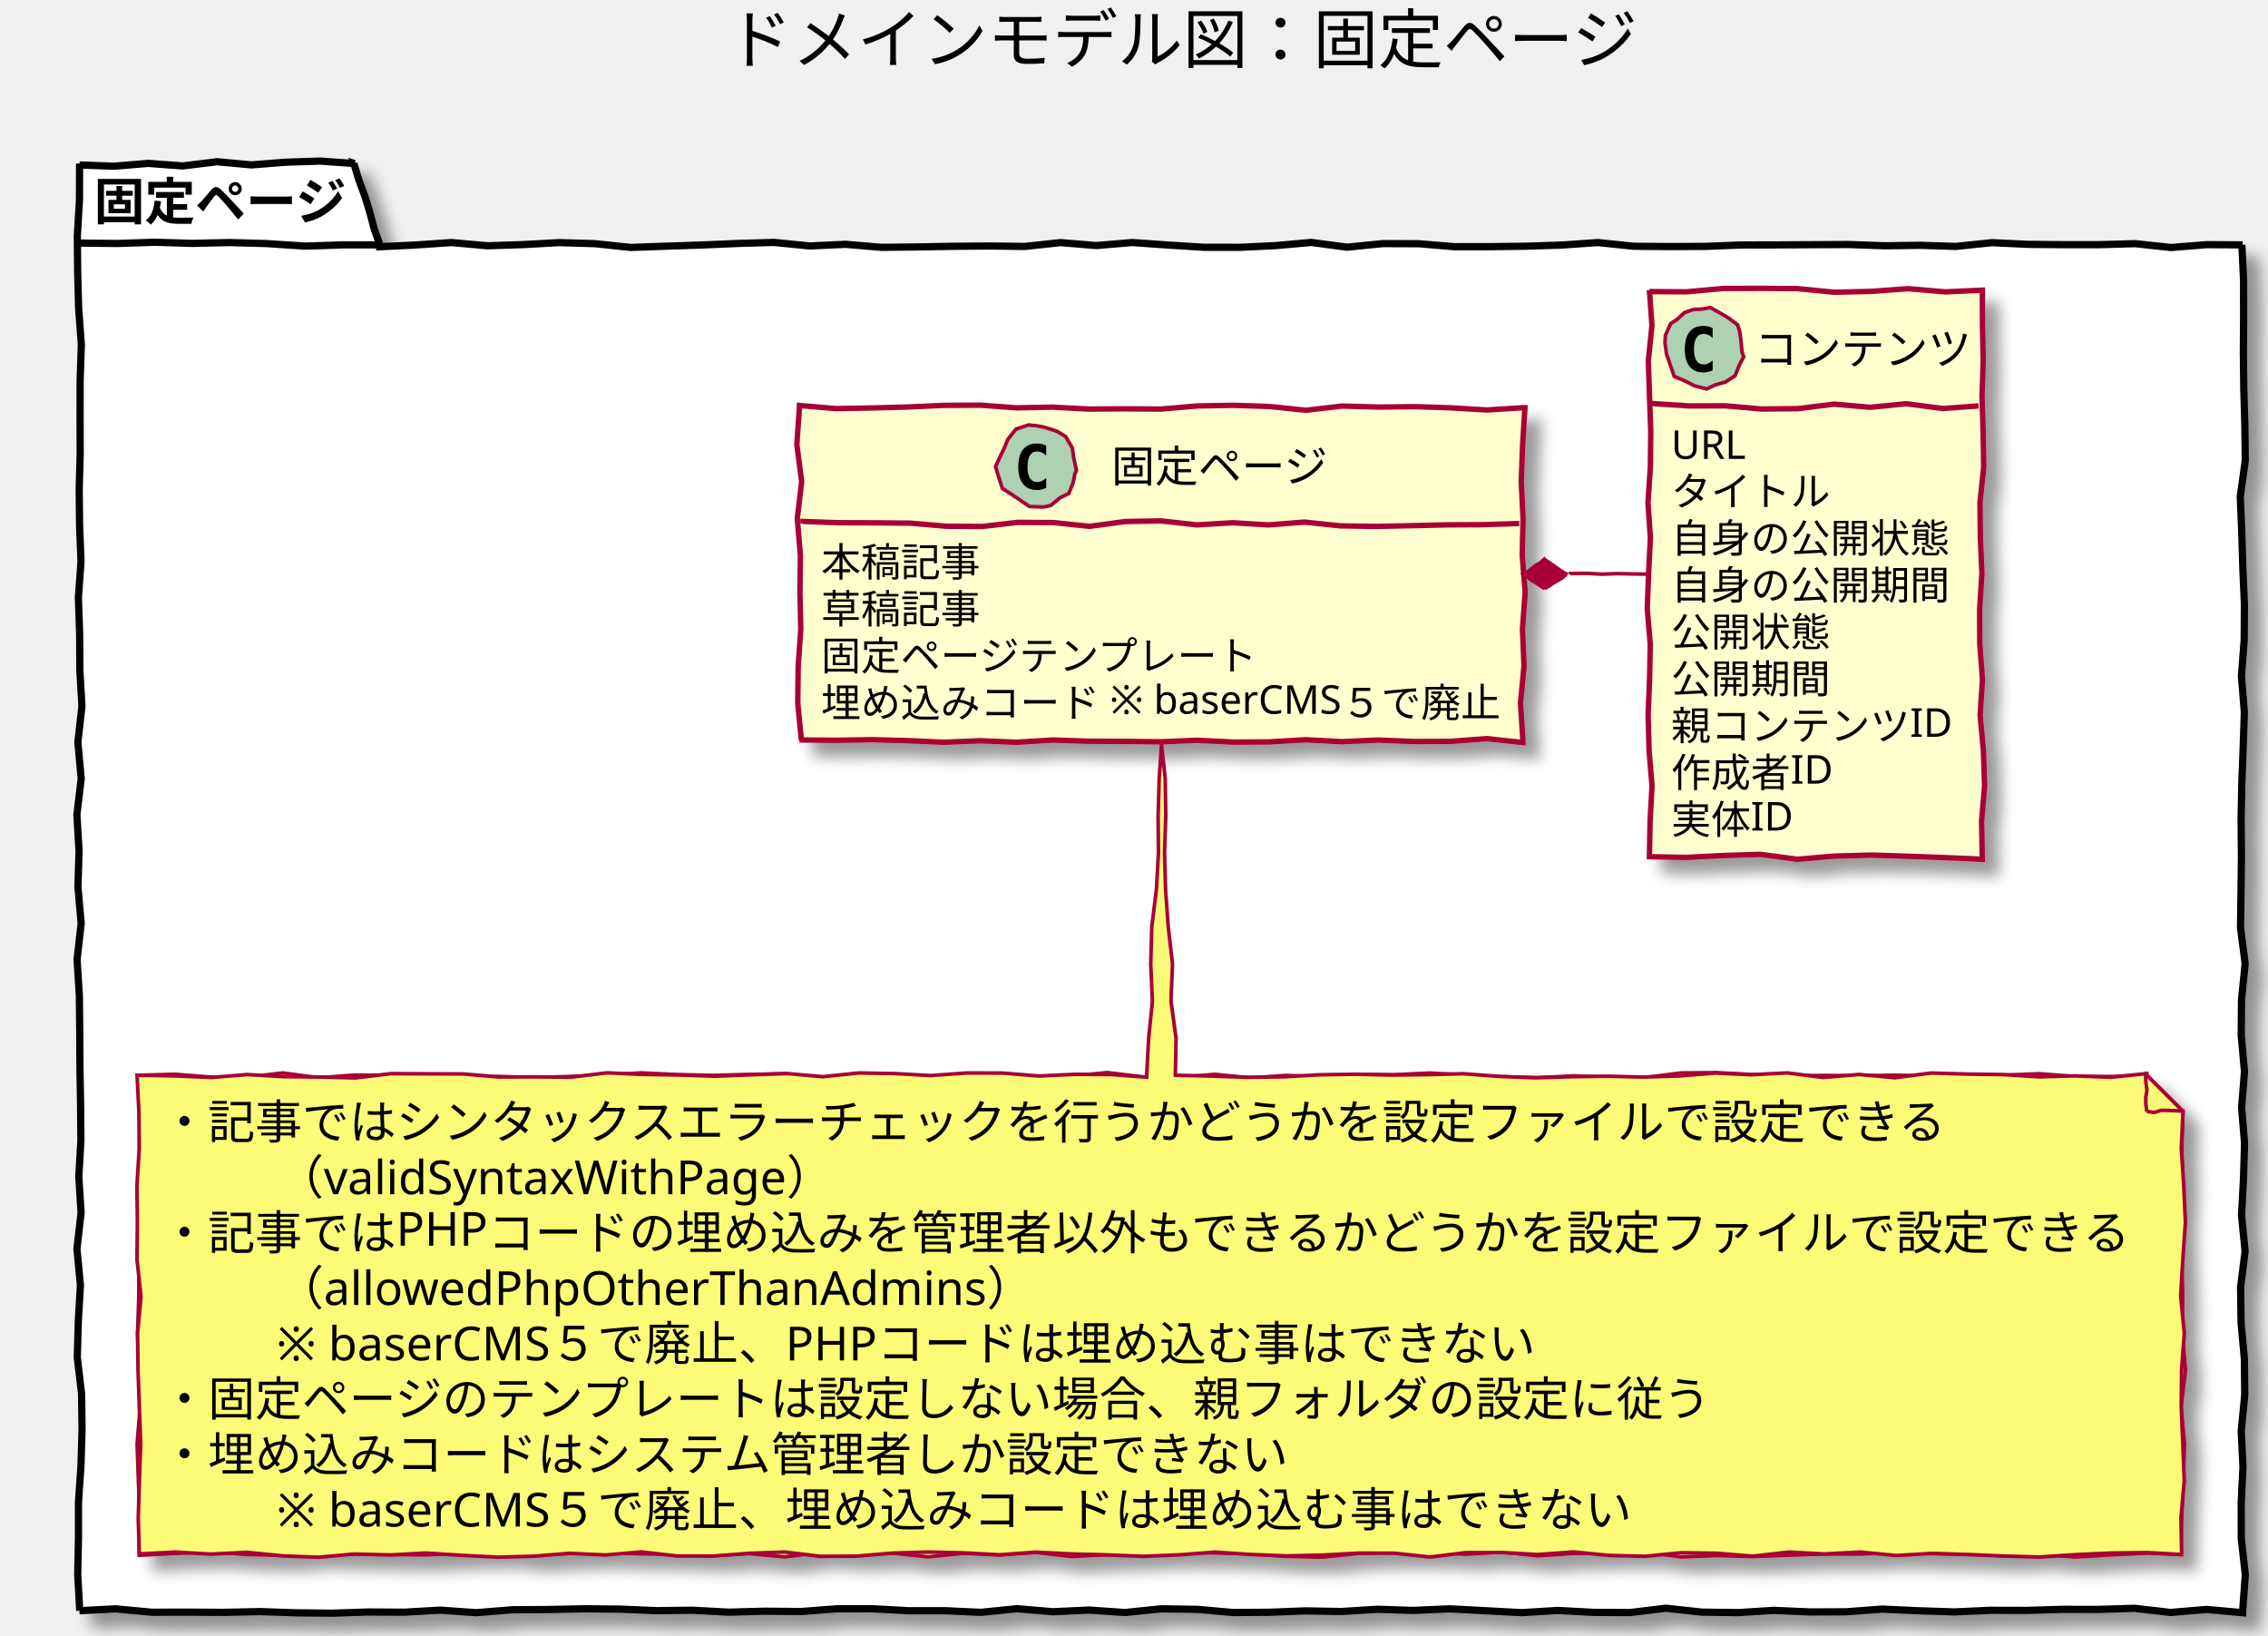
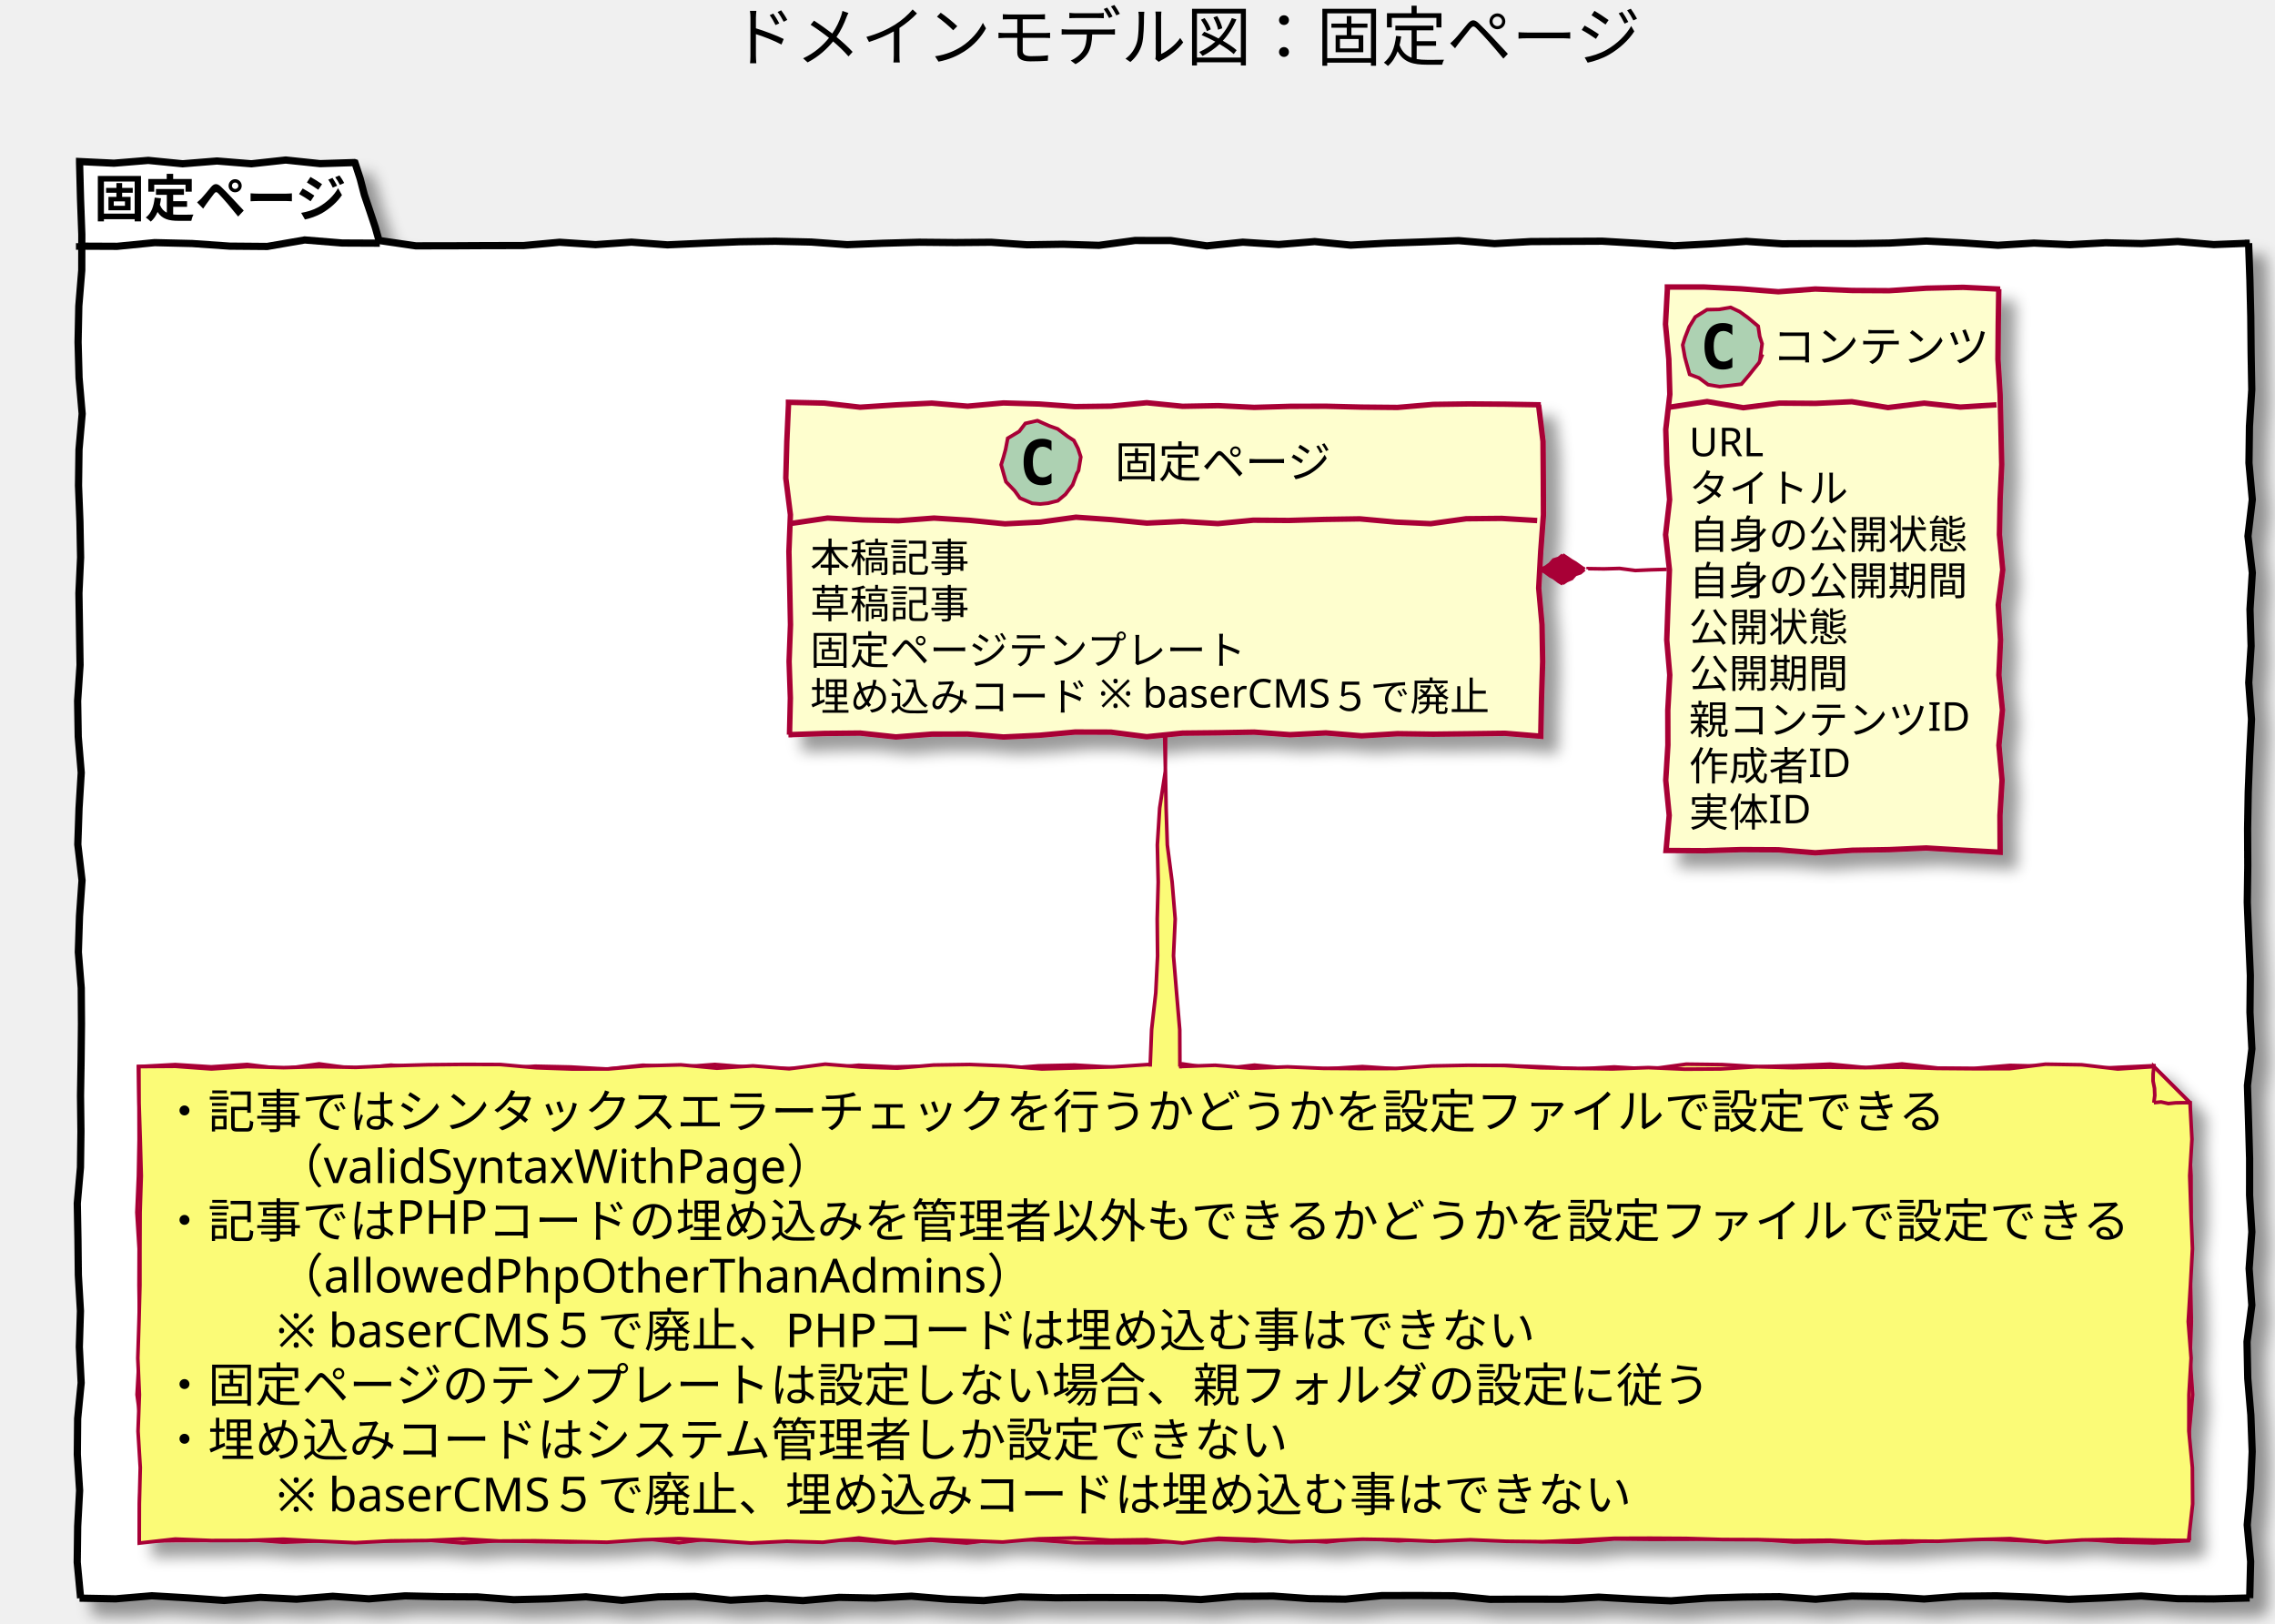
- <svg xmlns="http://www.w3.org/2000/svg" contentScriptType="application/ecmascript" contentStyleType="text/css" height="452px" preserveAspectRatio="none" style="width:627px;height:452px;" version="1.1" viewBox="0 0 627 452" width="627px" zoomAndPan="magnify">
+ <svg xmlns="http://www.w3.org/2000/svg" contentScriptType="application/ecmascript" contentStyleType="text/css" height="449px" preserveAspectRatio="none" style="width:629px;height:449px;" version="1.1" viewBox="0 0 629 449" width="629px" zoomAndPan="magnify">
  <defs>
-     <filter height="300%" id="fcwezxk" width="300%" x="-1" y="-1">
+     <filter height="300%" id="f24ov0k" width="300%" x="-1" y="-1">
      <feGaussianBlur result="blurOut" stdDeviation="2.0" />
      <feColorMatrix in="blurOut" result="blurOut2" type="matrix" values="0 0 0 0 0 0 0 0 0 0 0 0 0 0 0 0 0 0 .4 0" />
      <feOffset dx="4.0" dy="4.0" in="blurOut2" result="blurOut3" />
      <feBlend in="SourceGraphic" in2="blurOut3" mode="normal" />
    </filter>
  </defs>
  <g>
-     <text fill="#000000" font-family="sans-serif" font-size="18" lengthAdjust="spacingAndGlyphs" textLength="252" x="201" y="17.402">ドメインモデル図：固定ページ</text>
-     <polygon fill="#FFFFFF" filter="url(#fcwezxk)" points="22,45.199,22,45.596,31.5,45.943,41,45.161,50.5,45.865,60,44.705,69.5,45.579,79,44.833,88.5,44.524,98,45.199,97.81,45.14,99.17,49.625,100.856,54.212,102.237,58.704,103.41,63.131,105,67.688,105,68.2,114.904,67.715,124.808,67.039,134.712,67.931,144.615,67.608,154.519,67.057,164.423,67.348,174.327,68.393,184.231,68.046,194.135,67.711,204.038,67.288,213.942,66.999,223.846,67.987,233.75,67.527,243.654,68.365,253.558,68.256,263.462,68.082,273.365,67.995,283.269,68.122,293.173,67.053,303.077,67.872,312.981,67.031,322.885,67.729,332.788,68.347,342.692,68.359,352.596,67.893,362.5,67.003,372.404,68.324,382.308,67.334,392.212,67.368,402.115,68.191,412.019,68.178,421.923,68.052,431.827,67.731,441.731,67.041,451.635,68.066,461.538,68.152,471.442,68.103,481.346,67.712,491.25,67.693,501.154,67.635,511.058,67.582,520.962,67.935,530.865,67.802,540.769,68.112,550.673,67.069,560.577,67.537,570.481,67.63,580.385,67.629,590.288,67.348,600.192,68.414,610.096,67.619,620,67.688,619.779,67.688,620.248,77.622,620.252,87.556,620.19,97.491,620.301,107.426,620.593,117.36,620.722,127.295,619.332,137.229,619.747,147.164,620.041,157.098,620.475,167.033,620.412,176.967,619.652,186.902,620.458,196.836,620.126,206.771,619.751,216.705,619.563,226.64,619.659,236.574,619.539,246.509,619.398,256.443,620.685,266.378,619.675,276.312,619.6,286.247,620.498,296.181,619.703,306.116,620.515,316.05,620.216,325.985,619.678,335.92,620.664,345.854,619.417,355.788,619.559,365.723,620.471,375.658,620.567,385.592,619.595,395.527,620.074,405.461,619.592,415.396,619.617,425.33,620.725,435.265,620,445.199,620,445.743,610.033,444.851,600.067,445.683,590.1,444.53,580.133,444.839,570.167,444.819,560.2,445.112,550.233,445.088,540.267,445.536,530.3,445.207,520.333,444.752,510.367,445.498,500.4,445.541,490.433,445.101,480.467,445.727,470.5,445.592,460.533,444.509,450.567,445.716,440.6,445.662,430.633,445.123,420.667,445.734,410.7,445.204,400.733,444.68,390.767,445.122,380.8,444.796,370.833,445.423,360.867,445.245,350.9,445.627,340.933,445.702,330.967,444.822,321,444.672,311.033,445.7,301.067,445.018,291.1,445.481,281.133,444.641,271.167,445.65,261.2,445.198,251.233,445.204,241.267,444.661,231.3,444.671,221.333,445.429,211.367,445.333,201.4,445.6,191.433,445.064,181.467,445.185,171.5,444.76,161.533,444.667,151.567,444.869,141.6,444.943,131.633,445.746,121.667,445.038,111.7,445.613,101.733,445.552,91.767,445.884,81.8,445.774,71.833,445.44,61.867,445.654,51.9,445.598,41.933,445.62,31.967,444.682,22,445.199,22.049,445.199,21.486,435.199,21.691,425.199,21.695,415.199,22.382,405.199,22.682,395.199,22.552,385.199,21.369,375.199,21.651,365.199,22.233,355.199,21.27,345.199,22.415,335.199,21.788,325.199,22.367,315.199,22.279,305.199,22.103,295.199,22.049,285.199,21.939,275.199,21.307,265.199,22.441,255.199,21.548,245.199,21.854,235.199,21.255,225.199,22.452,215.199,21.527,205.199,22.654,195.199,22.076,185.199,22.022,175.199,21.676,165.199,22.397,155.199,22.002,145.199,21.897,135.199,22.17,125.199,22.136,115.199,22.155,105.199,22.488,95.199,21.741,85.199,21.471,75.199,21.38,65.199,21.973,55.199,22,45.199" style="stroke: #000000; stroke-width: 2.0;" />
-     <path d="M22,67.688 L22,67.185 L32.375,67.295 L42.75,66.957 L53.125,67.268 L63.5,67.04 L73.875,67.33 L84.25,68.032 L94.625,67.681 L105,67.688 " fill="#FFFFFF" style="stroke: #000000; stroke-width: 2.0;" />
-     <text fill="#000000" font-family="sans-serif" font-size="14" font-weight="bold" lengthAdjust="spacingAndGlyphs" textLength="70" x="26" y="60.734">固定ページ</text>
-     <polygon fill="#FEFECE" filter="url(#fcwezxk)" points="221,112.699,221,112.075,231,112.934,241,112.76,251,112.494,261,112.041,271,111.986,281,112.725,291,112.54,301,113.065,311,112.999,321,113.068,331,112.204,341,112.027,351,112.358,361,113.404,371,112.232,381,112.512,391,112.399,401,112.716,411,113.318,421,112.699,421.579,112.699,420.932,122.901,420.548,133.104,421.054,143.306,420.823,153.508,421.642,163.71,420.894,173.913,421.324,184.115,420.342,194.317,421,204.519,421,205.226,411,204.154,401,204.917,391,204.956,381,204.541,371,205.001,361,204.463,351,205.047,341,205.116,331,204.607,321,205.034,311,204.919,301,204.87,291,204.54,281,205.158,271,204.736,261,205.163,251,204.71,241,204.447,231,204.611,221,204.519,221.537,204.519,220.542,194.317,220.667,184.115,221.379,173.913,221.144,163.71,221.271,153.508,220.417,143.306,221.624,133.104,220.291,122.901,221,112.699" style="stroke: #A80036; stroke-width: 1.5;" />
-     <polygon fill="#ADD1B2" points="297.18,130.87,296.661,133.459,295.471,136.411,293.093,137.561,290.472,139.721,288.472,140.139,284.603,139.995,281.877,138.145,279.41,136.477,277.113,135.02,276.246,132.336,275.215,128.965,276.451,126.277,277.555,124.01,278.633,121.428,280.862,118.614,284.363,117.457,286.685,117.698,288.636,118.068,292.168,119.179,294.595,120.663,296.467,123.837,296.808,126.414,297.595,130.064" style="stroke: #A80036; stroke-width: 1.0;" />
-     <path d="M289.223,134.842 Q288.642,135.141 288.003,135.291 Q287.364,135.44 286.658,135.44 Q284.151,135.44 282.832,133.788 Q281.512,132.136 281.512,129.015 Q281.512,125.886 282.832,124.234 Q284.151,122.582 286.658,122.582 Q287.364,122.582 288.011,122.731 Q288.659,122.881 289.223,123.18 L289.223,125.902 Q288.592,125.321 287.999,125.052 Q287.405,124.782 286.774,124.782 Q285.43,124.782 284.745,125.848 Q284.06,126.915 284.06,129.015 Q284.06,131.107 284.745,132.174 Q285.43,133.24 286.774,133.24 Q287.405,133.24 287.999,132.97 Q288.592,132.701 289.223,132.12 Z " />
-     <text fill="#000000" font-family="sans-serif" font-size="12" lengthAdjust="spacingAndGlyphs" textLength="60" x="307.25" y="133.234">固定ページ</text>
-     <path d="M222,144.699 L222,144.127 L231.9,144.476 L241.8,144.508 L251.7,144.603 L261.6,145.454 L271.5,145.523 L281.4,144.381 L291.3,144.441 L301.2,145.486 L311.1,144.15 L321,143.977 L330.9,145.077 L340.8,144.486 L350.7,145.089 L360.6,144.301 L370.5,145.344 L380.4,145.502 L390.3,145.295 L400.2,145.067 L410.1,145.018 L420,144.699 " fill="#FEFECE" style="stroke: #A80036; stroke-width: 1.5;" />
-     <text fill="#000000" font-family="sans-serif" font-size="11" lengthAdjust="spacingAndGlyphs" textLength="44" x="227" y="159.334">本稿記事</text>
-     <text fill="#000000" font-family="sans-serif" font-size="11" lengthAdjust="spacingAndGlyphs" textLength="44" x="227" y="172.289">草稿記事</text>
-     <text fill="#000000" font-family="sans-serif" font-size="11" lengthAdjust="spacingAndGlyphs" textLength="121" x="227" y="185.244">固定ページテンプレート</text>
-     <text fill="#000000" font-family="sans-serif" font-size="11" lengthAdjust="spacingAndGlyphs" textLength="188" x="227" y="198.199">埋め込みコード ※ baserCMS５で廃止</text>
-     <polygon fill="#FBFB77" filter="url(#fcwezxk)" points="38.5,297.199,38.735,297.199,39.219,307.39,38.704,317.581,38.231,327.772,38.875,337.964,38.392,348.155,38.373,358.346,38.02,368.537,38.503,378.728,38.735,388.919,37.9,399.11,38.261,409.301,38.676,419.493,38.5,429.684,38.5,429.893,48.412,429.366,58.325,428.94,68.237,429.652,78.149,429.873,88.061,429.216,97.974,429.517,107.886,429.67,117.798,429.769,127.71,429.299,137.623,428.964,147.535,429.897,157.447,429.38,167.36,429.2,177.272,429.482,187.184,429.603,197.096,429.95,207.009,429.407,216.921,430.32,226.833,429.11,236.746,429.714,246.658,429.265,256.57,430.316,266.483,429.33,276.395,429.793,286.307,429.08,296.219,430.23,306.132,429.707,316.044,429.509,325.956,428.981,335.868,429.226,345.781,429.472,355.693,430.177,365.605,430.392,375.517,429.373,385.43,429.007,395.342,429.034,405.254,429.602,415.167,428.988,425.079,430.027,434.991,429.37,444.904,429.305,454.816,428.99,464.728,430.339,474.64,429.942,484.553,430.234,494.465,429.845,504.377,429.526,514.289,429.542,524.202,429.113,534.114,429.422,544.026,429.579,553.939,430.021,563.851,429.528,573.763,430.373,583.675,429.752,593.588,429.286,603.5,429.684,602.887,429.684,603.145,419.477,603.593,409.269,603.912,399.062,602.976,388.856,604.205,378.648,603.263,368.441,603.42,358.234,603.152,348.027,602.773,337.82,603.421,327.613,603.174,317.406,603.5,307.199,603.348,307.047,601.594,305.293,599.365,303.064,597.439,301.138,595.561,299.26,593.5,297.199,593.5,297.466,583.589,297.551,573.679,297.538,563.768,296.777,553.857,297.176,543.946,297.065,534.036,297.419,524.125,297.185,514.214,297.343,504.304,297.257,494.393,297.353,484.482,297.017,474.571,296.477,464.661,296.562,454.75,297.827,444.839,297.772,434.929,297.375,425.018,297.882,415.107,297.611,405.196,297.116,395.286,296.589,385.375,297.056,375.464,296.998,365.554,297.624,355.643,297.244,345.732,297.927,335.821,296.942,325.911,297.813,316,297.67,306.089,296.463,296.179,297.44,286.268,297.704,276.357,297.474,266.446,297.157,256.536,297.78,246.625,297.147,236.714,297.259,226.804,297.785,216.893,296.8,206.982,296.974,197.071,297.241,187.161,297.012,177.25,296.539,167.339,297.185,157.429,297.536,147.518,297.87,137.607,297.528,127.696,297.875,117.786,297.33,107.875,297.186,97.964,297.142,88.054,297.897,78.143,296.558,68.232,297.737,58.321,297.716,48.411,296.932,38.5,297.199" style="stroke: #A80036; stroke-width: 1.0;" />
-     <polygon fill="#FBFB77" points="38.5,297.199,37.885,297.199,38.406,307.39,38.48,317.581,37.855,327.772,37.977,337.964,37.866,348.155,38.98,358.346,38.026,368.537,38.157,378.728,38.515,388.919,38.898,399.11,38.533,409.301,38.22,419.493,38.5,429.684,38.5,429.508,48.412,428.99,58.325,429.559,68.237,429.056,78.149,430.05,88.061,430.426,97.974,429.534,107.886,429.788,117.798,429.262,127.71,429.897,137.623,430.403,147.535,430.141,157.447,429.337,167.36,429.798,177.272,428.945,187.184,430.08,197.096,430.1,207.009,429.344,216.921,428.974,226.833,430.176,236.746,430.124,246.658,429.282,256.57,428.982,266.483,429.213,276.395,429.742,286.307,429.009,296.219,429.5,306.132,429.774,316.044,430.173,325.956,429.762,335.868,429.004,345.781,429.655,355.693,430.054,365.605,429.825,375.517,429.287,385.43,429.3,395.342,430.36,405.254,429.144,415.167,429.107,425.079,429.67,434.991,428.953,444.904,429.924,454.816,430.16,464.728,429.181,474.64,429.319,484.553,430.136,494.465,428.993,504.377,429.513,514.289,428.986,524.202,429.948,534.114,429.356,544.026,429.665,553.939,430.089,563.851,430.361,573.763,429.706,583.675,429.257,593.588,429.132,603.5,429.684,603.13,429.684,602.94,419.477,603.851,409.269,603.444,399.062,603.019,388.856,603.106,378.648,603.866,368.441,602.85,358.234,603.463,348.027,604.163,337.82,603.707,327.613,603.027,317.406,603.5,307.199,603.554,307.253,601.579,305.278,599.392,303.092,597.451,301.151,595.509,299.208,593.5,297.199,593.5,296.725,583.556,297.76,573.611,297.372,563.667,297.639,553.722,297.018,543.778,296.873,533.833,296.587,523.889,297.883,513.944,296.986,504,297.812,494.056,296.546,484.111,297.063,474.167,296.591,464.222,297.392,454.278,297.709,444.333,297.458,434.389,297.614,424.444,297.903,414.5,297.521,404.556,296.783,394.611,297.031,384.667,297.153,374.722,296.923,364.778,297.074,354.833,297.633,344.889,297.766,334.944,297.426,325,297.199,324.939,297.197,325.125,286.967,323.724,276.669,324.146,266.45,322.966,256.161,322.227,245.892,321.949,235.643,322.286,225.42,322.133,215.176,321,204.889,321.186,204.897,320.465,215.142,320.166,225.405,320.262,235.685,319.684,245.936,318.416,256.157,318.125,266.42,318.591,276.716,317.551,286.947,317,297.199,317,297.734,307.054,297.001,297.107,296.943,287.161,297.412,277.214,296.6,267.268,296.57,257.321,297.284,247.375,296.741,237.429,296.567,227.482,297.602,217.536,296.73,207.589,297.079,197.643,297.471,187.696,297.132,177.75,296.974,167.804,296.532,157.857,297.74,147.911,297.649,137.964,297.679,128.018,296.839,118.071,296.806,108.125,296.755,98.179,297.941,88.232,297.693,78.286,297.574,68.339,297.004,58.393,297.818,48.446,297.379,38.5,297.199" style="stroke: #A80036; stroke-width: 1.0;" />
-     <path d="M593.5,297.199 L593.178,297.199 L593.227,299.199 L593.536,301.199 L593.22,303.199 L593.218,305.199 L593.5,307.199 " fill="#FBFB77" style="stroke: #A80036; stroke-width: 1.0;" />
-     <path d="M603.5,307.199 L603.5,307.111 L601.5,307.005 L599.5,306.927 L597.5,306.895 L595.5,307.501 L593.5,307.199 " fill="#FBFB77" style="stroke: #A80036; stroke-width: 1.0;" />
-     <text fill="#000000" font-family="sans-serif" font-size="13" lengthAdjust="spacingAndGlyphs" textLength="494" x="44.5" y="314.768">・記事ではシンタックスエラーチェックを行うかどうかを設定ファイルで設定できる</text>
-     <text fill="#000000" font-family="sans-serif" font-size="13" lengthAdjust="spacingAndGlyphs" textLength="155" x="76.5" y="330.078">（validSyntaxWithPage）</text>
-     <text fill="#000000" font-family="sans-serif" font-size="13" lengthAdjust="spacingAndGlyphs" textLength="544" x="44.5" y="345.389">・記事ではPHPコードの埋め込みを管理者以外もできるかどうかを設定ファイルで設定できる</text>
-     <text fill="#000000" font-family="sans-serif" font-size="13" lengthAdjust="spacingAndGlyphs" textLength="211" x="76.5" y="360.699">（allowedPhpOtherThanAdmins）</text>
-     <text fill="#000000" font-family="sans-serif" font-size="13" lengthAdjust="spacingAndGlyphs" textLength="345" x="76.5" y="376.01">※ baserCMS５で廃止、PHPコードは埋め込む事はできない</text>
-     <text fill="#000000" font-family="sans-serif" font-size="13" lengthAdjust="spacingAndGlyphs" textLength="429" x="44.5" y="391.32">・固定ページのテンプレートは設定しない場合、親フォルダの設定に従う</text>
-     <text fill="#000000" font-family="sans-serif" font-size="13" lengthAdjust="spacingAndGlyphs" textLength="312" x="44.5" y="406.631">・埋め込みコードはシステム管理者しか設定できない</text>
-     <text fill="#000000" font-family="sans-serif" font-size="13" lengthAdjust="spacingAndGlyphs" textLength="373" x="76.5" y="421.941">※ baserCMS５で廃止、埋め込みコードは埋め込む事はできない</text>
-     <polygon fill="#FEFECE" filter="url(#fcwezxk)" points="456,80.199,456,80.592,466.222,80.657,476.444,79.729,486.667,79.693,496.889,79.777,507.111,80.78,517.333,80.534,527.556,79.794,537.778,80.674,548,80.199,548.033,80.199,548.057,89.987,548.278,99.774,547.935,109.561,548.249,119.348,548.404,129.135,547.372,138.923,547.48,148.71,547.907,158.497,547.288,168.284,547.319,178.071,548.064,187.859,547.411,197.646,548.317,207.433,548.653,217.22,547.813,227.008,548,236.795,548,237.494,537.778,237.041,527.556,236.665,517.333,236.345,507.111,236.622,496.889,237.501,486.667,236.143,476.444,236.462,466.222,236.983,456,236.795,455.993,236.795,456.171,227.008,456.712,217.22,455.896,207.433,455.626,197.646,456.031,187.859,456.226,178.071,455.394,168.284,455.759,158.497,456.262,148.71,455.589,138.923,456.245,129.135,456.365,119.348,456.017,109.561,455.68,99.774,456.686,89.987,456,80.199" style="stroke: #A80036; stroke-width: 1.5;" />
-     <polygon fill="#ADD1B2" points="482.068,98.625,480.867,100.862,479.685,103.843,477,105.597,474.034,106.445,471.844,107.508,468.488,106.649,465.692,105.243,462.852,104.032,461.618,100.502,460.699,97.829,460.289,94.659,460.406,92.693,461.846,89.475,463.738,88.212,465.685,86.397,468.128,85.555,470.608,85.415,472.79,84.996,475.326,86.396,477.911,87.927,480.36,89.762,480.956,91.694,481.342,94.522,481.577,97.229" style="stroke: #A80036; stroke-width: 1.0;" />
-     <path d="M473.473,102.342 Q472.892,102.641 472.253,102.79 Q471.614,102.94 470.908,102.94 Q468.401,102.94 467.082,101.288 Q465.762,99.636 465.762,96.515 Q465.762,93.386 467.082,91.734 Q468.401,90.082 470.908,90.082 Q471.614,90.082 472.261,90.231 Q472.909,90.381 473.473,90.68 L473.473,93.402 Q472.842,92.821 472.249,92.552 Q471.655,92.282 471.024,92.282 Q469.68,92.282 468.995,93.348 Q468.31,94.415 468.31,96.515 Q468.31,98.607 468.995,99.674 Q469.68,100.74 471.024,100.74 Q471.655,100.74 472.249,100.471 Q472.842,100.201 473.473,99.62 Z " />
-     <text fill="#000000" font-family="sans-serif" font-size="12" lengthAdjust="spacingAndGlyphs" textLength="60" x="485" y="100.734">コンテンツ</text>
-     <path d="M457,112.199 L457,111.558 L467,112.201 L477,112.167 L487,113.054 L497,112.953 L507,111.706 L517,112.576 L527,111.594 L537,112.908 L547,112.199 " fill="#FEFECE" style="stroke: #A80036; stroke-width: 1.5;" />
-     <text fill="#000000" font-family="sans-serif" font-size="11" lengthAdjust="spacingAndGlyphs" textLength="21" x="462" y="126.834">URL</text>
-     <text fill="#000000" font-family="sans-serif" font-size="11" lengthAdjust="spacingAndGlyphs" textLength="44" x="462" y="139.789">タイトル</text>
-     <text fill="#000000" font-family="sans-serif" font-size="11" lengthAdjust="spacingAndGlyphs" textLength="77" x="462" y="152.744">自身の公開状態</text>
-     <text fill="#000000" font-family="sans-serif" font-size="11" lengthAdjust="spacingAndGlyphs" textLength="77" x="462" y="165.699">自身の公開期間</text>
-     <text fill="#000000" font-family="sans-serif" font-size="11" lengthAdjust="spacingAndGlyphs" textLength="44" x="462" y="178.654">公開状態</text>
-     <text fill="#000000" font-family="sans-serif" font-size="11" lengthAdjust="spacingAndGlyphs" textLength="44" x="462" y="191.609">公開期間</text>
-     <text fill="#000000" font-family="sans-serif" font-size="11" lengthAdjust="spacingAndGlyphs" textLength="77" x="462" y="204.565">親コンテンツID</text>
-     <text fill="#000000" font-family="sans-serif" font-size="11" lengthAdjust="spacingAndGlyphs" textLength="44" x="462" y="217.519">作成者ID</text>
-     <text fill="#000000" font-family="sans-serif" font-size="11" lengthAdjust="spacingAndGlyphs" textLength="33" x="462" y="230.475">実体ID</text>
-     <path d="M434.09,158.699 L434.09,158.541 L438.438,158.461 L442.786,158.701 L447.134,158.552 L451.482,158.641 L455.83,158.699 " fill="none" style="stroke: #A80036; stroke-width: 1.0;" />
-     <polygon fill="#A80036" points="421.04,158.699,421.147,158.86,422.171,159.396,423.561,160.481,424.657,161.125,425.907,162,427.04,162.699,427.013,162.659,428.28,161.96,429.459,161.128,430.735,160.442,431.952,159.668,433.04,158.699,433.15,158.865,431.917,158.015,430.698,157.186,429.465,156.336,428.173,155.398,427.04,154.699,426.942,154.553,425.859,155.528,424.588,156.222,423.466,157.138,422.344,158.056,421.04,158.699" style="stroke: #A80036; stroke-width: 1.0;" />
+     <text fill="#000000" font-family="sans-serif" font-size="18" lengthAdjust="spacingAndGlyphs" textLength="252" x="202" y="16.708">ドメインモデル図：固定ページ</text>
+     <polygon fill="#FFFFFF" filter="url(#f24ov0k)" points="22,44.953,22,44.673,31.5,45.131,41,44.353,50.5,45.292,60,44.523,69.5,45.293,79,44.254,88.5,45.255,98,44.953,98.142,44.998,99.6,49.475,100.732,53.85,102.258,58.35,103.752,62.839,105,67.25,105,66.535,114.942,67.986,124.885,67.974,134.827,67.921,144.769,67.906,154.712,66.993,164.654,67.65,174.596,66.964,184.538,67.713,194.481,67.259,204.423,66.856,214.365,66.715,224.308,66.936,234.25,67.667,244.192,67.265,254.135,66.989,264.077,67.083,274.019,66.996,283.962,67.696,293.904,67.545,303.846,67.848,313.788,66.503,323.731,66.52,333.673,67.994,343.615,66.973,353.558,67.616,363.5,66.809,373.442,67.787,383.385,67.244,393.327,66.912,403.269,66.538,413.212,67.376,423.154,66.808,433.096,66.747,443.038,66.702,452.981,67.287,462.923,67.975,472.865,67.447,482.808,66.754,492.75,67.42,502.692,67.368,512.635,67.372,522.577,67.208,532.519,66.659,542.462,67.146,552.404,67.828,562.346,67.221,572.288,67.672,582.231,67.13,592.173,67.361,602.115,66.784,612.058,67.641,622,67.25,621.701,67.25,622.059,77.377,622.3,87.504,622.4,97.631,622.575,107.758,621.938,117.886,621.801,128.013,622.723,138.14,621.524,148.267,622.728,158.394,622.087,168.521,622.393,178.648,621.741,188.775,622.502,198.902,621.987,209.03,621.595,219.157,621.423,229.284,621.474,239.411,621.333,249.538,621.74,259.665,622.184,269.792,622.078,279.919,622.604,290.046,621.38,300.174,621.689,310.301,621.977,320.428,621.973,330.555,622.596,340.682,621.846,350.809,622.588,360.936,621.264,371.063,621.466,381.19,622.323,391.318,622.689,401.445,622.254,411.572,621.319,421.699,622.263,431.826,622,441.953,622,441.905,612,442.161,602,442.094,592,441.359,582,441.883,572,442.287,562,441.692,552,441.309,542,441.421,532,442.183,522,441.544,512,441.38,502,442.252,492,441.555,482,441.648,472,441.94,462,442.687,452,442.248,442,441.679,432,442.258,422,442.231,412,442.281,402,441.299,392,441.229,382,441.255,372,442.231,362,442.093,352,441.379,342,441.457,332,442.344,322,441.847,312,441.802,302,441.783,292,441.855,282,441.613,272,442.623,262,442.241,252,441.411,242,441.934,232,441.742,222,442.624,212,441.987,202,442.508,192,441.458,182,441.604,172,442.555,162,441.588,152,442.135,142,442.379,132,441.606,122,441.557,112,441.325,102,442.146,92,441.44,82,442.238,72,441.744,62,442.585,52,441.885,42,441.298,32,442.139,22,441.953,22.293,441.953,21.35,432.028,21.477,422.103,22.012,412.178,21.375,402.253,21.47,392.328,22.442,382.403,21.93,372.478,22.241,362.553,21.662,352.628,21.552,342.703,21.369,332.778,22.247,322.853,22.379,312.928,22.264,303.003,22.421,293.078,22.524,283.153,22.461,273.228,21.659,263.303,21.98,253.378,22.678,243.453,21.513,233.528,21.85,223.603,22.46,213.678,21.632,203.753,21.463,193.828,22.134,183.903,21.98,173.978,21.824,164.053,22.283,154.128,22.099,144.203,21.71,134.278,21.844,124.353,22.718,114.428,21.861,104.503,21.588,94.578,21.791,84.653,22.606,74.728,22.622,64.803,22.26,54.878,22,44.953" style="stroke: #000000; stroke-width: 2.0;" />
+     <path d="M22,67.25 L22,68.074 L32.375,68.12 L42.75,67.096 L53.125,67.345 L63.5,68.068 L73.875,68.154 L84.25,66.359 L94.625,67.203 L105,67.25 " fill="#FFFFFF" style="stroke: #000000; stroke-width: 2.0;" />
+     <text fill="#000000" font-family="sans-serif" font-size="14" font-weight="bold" lengthAdjust="spacingAndGlyphs" textLength="70" x="26" y="59.948">固定ページ</text>
+     <polygon fill="#FEFECE" filter="url(#f24ov0k)" points="218,111.953,218,111.249,227.905,111.475,237.81,112.608,247.714,111.966,257.619,111.485,267.524,112.329,277.429,111.429,287.333,111.727,297.238,112.445,307.143,112.318,317.048,111.372,326.952,112.361,336.857,112.182,346.762,112.66,356.667,112.368,366.571,112.339,376.476,112.582,386.381,112.675,396.286,111.836,406.19,111.7,416.095,111.774,426,111.953,425.387,111.953,426.616,122.088,426.695,132.224,426.737,142.359,425.983,152.495,425.425,162.63,426.339,172.766,426.519,182.901,426.204,193.036,426,203.172,426,203.593,416.095,202.78,406.19,202.908,396.286,203.026,386.381,202.888,376.476,203.482,366.571,202.675,356.667,203.165,346.762,202.456,336.857,202.629,326.952,202.737,317.048,203.734,307.143,202.46,297.238,202.435,287.333,203.335,277.429,203.809,267.524,202.986,257.619,203.012,247.714,203.792,237.81,202.725,227.905,202.824,218,203.172,218.284,203.172,218.52,193.036,218.17,182.901,218.554,172.766,218.35,162.63,218.121,152.495,218.535,142.359,217.264,132.224,217.543,122.088,218,111.953" style="stroke: #A80036; stroke-width: 1.5;" />
+     <polygon fill="#ADD1B2" points="297.712,130.974,296.585,134.062,294.572,136.725,292.461,138.486,289.758,139.16,287.608,139.38,285.38,139.19,281.993,137.739,280.541,135.731,278.136,133.231,277.59,131.378,276.802,128.529,277.404,126.559,278.021,124.325,278.618,121.207,281.795,119.308,283.492,117.091,286.84,116.334,290.207,117.822,292.422,118.608,295.241,120.729,296.911,121.811,298.05,124.015,298.82,126.38,298.192,130.14" style="stroke: #A80036; stroke-width: 1.0;" />
+     <path d="M290.719,133.594 Q290.141,133.891 289.5,134.031 Q288.859,134.188 288.156,134.188 Q285.656,134.188 284.328,132.547 Q283.016,130.891 283.016,127.766 Q283.016,124.641 284.328,122.984 Q285.656,121.328 288.156,121.328 Q288.859,121.328 289.5,121.484 Q290.156,121.641 290.719,121.938 L290.719,124.656 Q290.094,124.078 289.5,123.812 Q288.906,123.531 288.281,123.531 Q286.938,123.531 286.25,124.609 Q285.562,125.672 285.562,127.766 Q285.562,129.859 286.25,130.938 Q286.938,132 288.281,132 Q288.906,132 289.5,131.734 Q290.094,131.453 290.719,130.875 L290.719,133.594 Z " />
+     <text fill="#000000" font-family="sans-serif" font-size="12" lengthAdjust="spacingAndGlyphs" textLength="60" x="308.25" y="132.107">固定ページ</text>
+     <path d="M219,143.953 L219,144.714 L228.81,143.27 L238.619,143.787 L248.429,144.009 L258.238,143.274 L268.048,143.889 L277.857,144.862 L287.667,144.373 L297.476,143.029 L307.286,143.704 L317.095,144.656 L326.905,144.191 L336.714,144.795 L346.524,143.854 L356.333,143.925 L366.143,143.64 L375.952,143.489 L385.762,144.369 L395.571,144.818 L405.381,143.455 L415.19,143.362 L425,143.953 " fill="#FEFECE" style="stroke: #A80036; stroke-width: 1.5;" />
+     <text fill="#000000" font-family="sans-serif" font-size="11" lengthAdjust="spacingAndGlyphs" textLength="44" x="224" y="158.164">本稿記事</text>
+     <text fill="#000000" font-family="sans-serif" font-size="11" lengthAdjust="spacingAndGlyphs" textLength="44" x="224" y="170.968">草稿記事</text>
+     <text fill="#000000" font-family="sans-serif" font-size="11" lengthAdjust="spacingAndGlyphs" textLength="121" x="224" y="183.773">固定ページテンプレート</text>
+     <text fill="#000000" font-family="sans-serif" font-size="11" lengthAdjust="spacingAndGlyphs" textLength="196" x="224" y="196.578">埋め込みコード ※ baserCMS５で廃止</text>
+     <polygon fill="#FBFB77" filter="url(#f24ov0k)" points="38.5,294.953,38.257,294.953,38.427,305.035,38.461,315.117,38.275,325.198,37.847,335.28,38.47,345.362,38.432,355.443,38.578,365.525,38.456,375.607,37.895,385.689,39.233,395.77,39.035,405.852,38.605,415.934,38.5,426.016,38.5,426.186,48.447,426.017,58.395,425.973,68.342,425.73,78.29,426.483,88.237,426.122,98.184,426.101,108.132,426.142,118.079,425.895,128.026,426.7,137.974,426.06,147.921,426.287,157.868,426.414,167.816,426.13,177.763,425.412,187.71,426.62,197.658,425.343,207.605,425.415,217.553,426.017,227.5,425.857,237.447,425.935,247.395,426.644,257.342,425.94,267.289,426.712,277.237,425.513,287.184,425.909,297.132,426.625,307.079,426.645,317.026,426.609,326.974,426.136,336.921,425.742,346.868,426.177,356.816,425.754,366.763,426.418,376.711,425.315,386.658,426.099,396.605,425.497,406.553,425.442,416.5,425.985,426.447,426.307,436.395,426.489,446.342,425.582,456.289,425.691,466.237,425.677,476.184,425.572,486.132,425.709,496.079,426.441,506.026,426.25,515.974,426.716,525.921,426.615,535.868,425.906,545.816,425.522,555.763,425.908,565.711,426.322,575.658,425.64,585.605,426.43,595.553,426.677,605.5,426.016,605.336,426.016,604.914,415.927,605.064,405.839,605.305,395.75,606.235,385.661,605.507,375.573,605.881,365.484,605.653,355.396,604.897,345.307,605.804,335.219,605.792,325.13,605.225,315.042,605.5,304.953,605.348,304.801,603.503,302.956,601.633,301.086,599.634,299.087,597.343,296.796,595.5,294.953,595.5,294.706,585.554,295.182,575.607,295.683,565.661,294.88,555.714,294.631,545.768,295.465,535.821,295.378,525.875,294.219,515.929,295.25,505.982,294.281,496.036,294.721,486.089,294.988,476.143,294.406,466.196,294.285,456.25,295.657,446.304,295.057,436.357,295.632,426.411,295.036,416.464,294.694,406.518,294.87,396.571,294.989,386.625,295.614,376.679,294.954,366.732,295.586,356.786,295.482,346.839,294.55,336.893,295.698,326.946,294.211,317,295.147,307.054,295.1,297.107,294.534,287.161,294.752,277.214,295.545,267.268,294.817,257.321,294.826,247.375,295.052,237.429,294.587,227.482,295.461,217.536,295.519,207.589,295.159,197.643,294.367,187.696,295.115,177.75,294.58,167.804,295.65,157.857,295.075,147.911,294.852,137.964,295.57,128.018,295.39,118.071,295.426,108.125,294.554,98.179,295.562,88.232,294.204,78.286,295.621,68.339,294.367,58.393,295.029,48.446,294.406,38.5,294.953" style="stroke: #A80036; stroke-width: 1.0;" />
+     <polygon fill="#FBFB77" points="38.5,294.953,38.409,294.953,38.451,305.035,38.773,315.117,39.059,325.198,38.734,335.28,38.693,345.362,38.685,355.443,38.424,365.525,38.1,375.607,38.541,385.689,38.163,395.77,38.778,405.852,38.529,415.934,38.5,426.016,38.5,426.731,48.447,425.615,58.395,426.017,68.342,425.991,78.29,425.646,88.237,426.184,98.184,426.621,108.132,426.106,118.079,426.013,128.026,425.577,137.974,426.154,147.921,426.091,157.868,426.282,167.816,426.493,177.763,425.82,187.71,425.495,197.658,426.047,207.605,426.708,217.553,426.224,227.5,426.5,237.447,425.309,247.395,426.512,257.342,425.652,267.289,426.037,277.237,426.437,287.184,425.548,297.132,425.312,307.079,425.928,317.026,425.787,326.974,426.696,336.921,425.389,346.868,425.709,356.816,426.34,366.763,426.053,376.711,425.654,386.658,425.808,396.605,426.239,406.553,425.808,416.5,426.226,426.447,426.334,436.395,425.892,446.342,425.407,456.289,425.374,466.237,425.436,476.184,425.739,486.132,425.778,496.079,426.011,506.026,425.936,515.974,426.494,525.921,426.137,535.868,426.227,545.816,425.771,555.763,425.493,565.711,426.465,575.658,425.859,585.605,425.69,595.553,425.889,605.5,426.016,605.097,426.016,606.231,415.927,606.155,405.839,605.18,395.75,605.206,385.661,605.809,375.573,605.016,365.484,605.629,355.396,606.178,345.307,605.765,335.219,605.421,325.13,606.039,315.042,605.5,304.953,605.57,305.024,603.602,303.055,601.412,300.865,599.432,298.885,597.458,296.911,595.5,294.953,595.5,294.961,585.519,295.623,575.537,294.453,565.556,294.293,555.574,295.536,545.593,295.544,535.611,295.464,525.63,295.114,515.648,295.245,505.667,295.111,495.685,295.26,485.704,294.987,475.722,295.613,465.741,295.671,455.759,295.235,445.778,295.604,435.796,295.45,425.815,295.281,415.833,294.656,405.852,294.598,395.87,294.786,385.889,295.485,375.907,295.512,365.926,295.444,355.944,295.026,345.963,295.41,335.981,294.59,326,294.953,326.224,294.963,326.18,284.77,325.304,274.541,324.456,264.314,324.922,254.144,324.074,243.916,322.748,233.668,322.415,223.463,322.225,213.264,322,203.063,322.282,203.075,322.194,213.301,320.631,223.462,319.992,233.664,320.224,243.903,319.95,254.121,320.05,264.354,319.549,274.562,318.403,284.741,318,294.953,318,294.348,308.018,295.024,298.036,295.308,288.054,295.613,278.071,294.769,268.089,294.375,258.107,294.526,248.125,295.391,238.143,295.088,228.161,294.282,218.179,295.563,208.196,294.755,198.214,295.399,188.232,294.473,178.25,294.748,168.268,295.611,158.286,295.637,148.304,295.281,138.321,294.384,128.339,294.349,118.357,294.445,108.375,294.722,98.393,295.166,88.411,294.959,78.429,295.242,68.446,294.945,58.464,295.607,48.482,294.882,38.5,294.953" style="stroke: #A80036; stroke-width: 1.0;" />
+     <path d="M595.5,294.953 L595.523,294.953 L595.305,296.953 L595.284,298.953 L595.681,300.953 L595.764,302.953 L595.5,304.953 " fill="#FBFB77" style="stroke: #A80036; stroke-width: 1.0;" />
+     <path d="M605.5,304.953 L605.5,304.944 L603.5,304.945 L601.5,304.983 L599.5,305.185 L597.5,304.735 L595.5,304.953 " fill="#FBFB77" style="stroke: #A80036; stroke-width: 1.0;" />
+     <text fill="#000000" font-family="sans-serif" font-size="13" lengthAdjust="spacingAndGlyphs" textLength="494" x="44.5" y="312.02">・記事ではシンタックスエラーチェックを行うかどうかを設定ファイルで設定できる</text>
+     <text fill="#000000" font-family="sans-serif" font-size="13" lengthAdjust="spacingAndGlyphs" textLength="158" x="76.5" y="327.153">（validSyntaxWithPage）</text>
+     <text fill="#000000" font-family="sans-serif" font-size="13" lengthAdjust="spacingAndGlyphs" textLength="546" x="44.5" y="342.286">・記事ではPHPコードの埋め込みを管理者以外もできるかどうかを設定ファイルで設定できる</text>
+     <text fill="#000000" font-family="sans-serif" font-size="13" lengthAdjust="spacingAndGlyphs" textLength="212" x="76.5" y="357.418">（allowedPhpOtherThanAdmins）</text>
+     <text fill="#000000" font-family="sans-serif" font-size="13" lengthAdjust="spacingAndGlyphs" textLength="353" x="76.5" y="372.551">※ baserCMS５で廃止、PHPコードは埋め込む事はできない</text>
+     <text fill="#000000" font-family="sans-serif" font-size="13" lengthAdjust="spacingAndGlyphs" textLength="429" x="44.5" y="387.684">・固定ページのテンプレートは設定しない場合、親フォルダの設定に従う</text>
+     <text fill="#000000" font-family="sans-serif" font-size="13" lengthAdjust="spacingAndGlyphs" textLength="312" x="44.5" y="402.817">・埋め込みコードはシステム管理者しか設定できない</text>
+     <text fill="#000000" font-family="sans-serif" font-size="13" lengthAdjust="spacingAndGlyphs" textLength="379" x="76.5" y="417.95">※ baserCMS５で廃止、埋め込みコードは埋め込む事はできない</text>
+     <polygon fill="#FEFECE" filter="url(#f24ov0k)" points="461,79.953,461,79.372,471.222,79.374,481.444,79.87,491.667,80.679,501.889,79.924,512.111,80.326,522.333,80.385,532.556,79.701,542.778,79.46,553,79.953,552.624,79.953,552.482,89.656,552.401,99.358,552.996,109.061,553.224,118.764,553.439,128.466,553,138.169,552.811,147.872,553.728,157.574,552.491,167.277,553.111,176.98,552.66,186.682,553.642,196.385,552.668,206.087,553.535,215.79,552.954,225.493,553,235.195,553,235.681,542.778,235.111,532.556,234.503,522.333,234.958,512.111,235.133,501.889,235.828,491.667,235,481.444,234.949,471.222,235.256,461,235.195,460.631,235.195,461.506,225.493,460.553,215.79,461.145,206.087,461.12,196.385,461.664,186.682,460.831,176.98,461.179,167.277,461.567,157.574,460.506,147.872,461.619,138.169,460.862,128.466,460.559,118.764,461.682,109.061,461.403,99.358,460.48,89.656,461,79.953" style="stroke: #A80036; stroke-width: 1.5;" />
+     <polygon fill="#ADD1B2" points="487.302,98.014,486.349,100.291,484.914,102.049,483.572,103.759,481.479,106.229,478.295,106.619,475.45,106.918,472.262,106.381,469.74,104.513,467.155,103.532,466.384,100.79,465.831,98.747,465.241,95.399,465.865,93.371,467.028,90.393,468.716,87.66,471.95,85.633,475.301,85.563,478.486,85.009,481,86.192,483.259,87.833,486.102,90.209,486.53,93.018,487.187,95.067,486.7,98.804" style="stroke: #A80036; stroke-width: 1.0;" />
+     <path d="M478.969,101.594 Q478.391,101.891 477.75,102.031 Q477.109,102.188 476.406,102.188 Q473.906,102.188 472.578,100.547 Q471.266,98.891 471.266,95.766 Q471.266,92.641 472.578,90.984 Q473.906,89.328 476.406,89.328 Q477.109,89.328 477.75,89.484 Q478.406,89.641 478.969,89.938 L478.969,92.656 Q478.344,92.078 477.75,91.812 Q477.156,91.531 476.531,91.531 Q475.188,91.531 474.5,92.609 Q473.812,93.672 473.812,95.766 Q473.812,97.859 474.5,98.938 Q475.188,100 476.531,100 Q477.156,100 477.75,99.734 Q478.344,99.453 478.969,98.875 L478.969,101.594 Z " />
+     <text fill="#000000" font-family="sans-serif" font-size="12" lengthAdjust="spacingAndGlyphs" textLength="60" x="490" y="100.107">コンテンツ</text>
+     <path d="M462,111.953 L462,112.548 L472,111.046 L482,112.754 L492,111.479 L502,111.552 L512,111.087 L522,112.709 L532,111.486 L542,112.575 L552,111.953 " fill="#FEFECE" style="stroke: #A80036; stroke-width: 1.5;" />
+     <text fill="#000000" font-family="sans-serif" font-size="11" lengthAdjust="spacingAndGlyphs" textLength="21" x="467" y="126.164">URL</text>
+     <text fill="#000000" font-family="sans-serif" font-size="11" lengthAdjust="spacingAndGlyphs" textLength="44" x="467" y="138.968">タイトル</text>
+     <text fill="#000000" font-family="sans-serif" font-size="11" lengthAdjust="spacingAndGlyphs" textLength="77" x="467" y="151.773">自身の公開状態</text>
+     <text fill="#000000" font-family="sans-serif" font-size="11" lengthAdjust="spacingAndGlyphs" textLength="77" x="467" y="164.578">自身の公開期間</text>
+     <text fill="#000000" font-family="sans-serif" font-size="11" lengthAdjust="spacingAndGlyphs" textLength="44" x="467" y="177.382">公開状態</text>
+     <text fill="#000000" font-family="sans-serif" font-size="11" lengthAdjust="spacingAndGlyphs" textLength="44" x="467" y="190.187">公開期間</text>
+     <text fill="#000000" font-family="sans-serif" font-size="11" lengthAdjust="spacingAndGlyphs" textLength="77" x="467" y="202.992">親コンテンツID</text>
+     <text fill="#000000" font-family="sans-serif" font-size="11" lengthAdjust="spacingAndGlyphs" textLength="44" x="467" y="215.796">作成者ID</text>
+     <text fill="#000000" font-family="sans-serif" font-size="11" lengthAdjust="spacingAndGlyphs" textLength="33" x="467" y="228.601">実体ID</text>
+     <path d="M439.1,157.453 L439.1,157.253 L443.448,157.321 L447.796,157.197 L452.144,157.771 L456.492,157.575 L460.84,157.453 " fill="none" style="stroke: #A80036; stroke-width: 1.0;" />
+     <polygon fill="#A80036" points="426.06,157.453,426.15,157.589,427.258,158.25,428.579,159.231,429.606,159.773,430.959,160.802,432.06,161.453,431.993,161.353,433.197,160.559,434.551,159.989,435.539,158.872,436.954,158.394,438.06,157.453,438.061,157.454,436.826,156.602,435.55,155.688,434.464,155.059,433.246,154.232,432.06,153.453,432.083,153.488,430.963,154.407,429.536,154.866,428.55,155.988,427.386,156.842,426.06,157.453" style="stroke: #A80036; stroke-width: 1.0;" />
  </g>
</svg>
